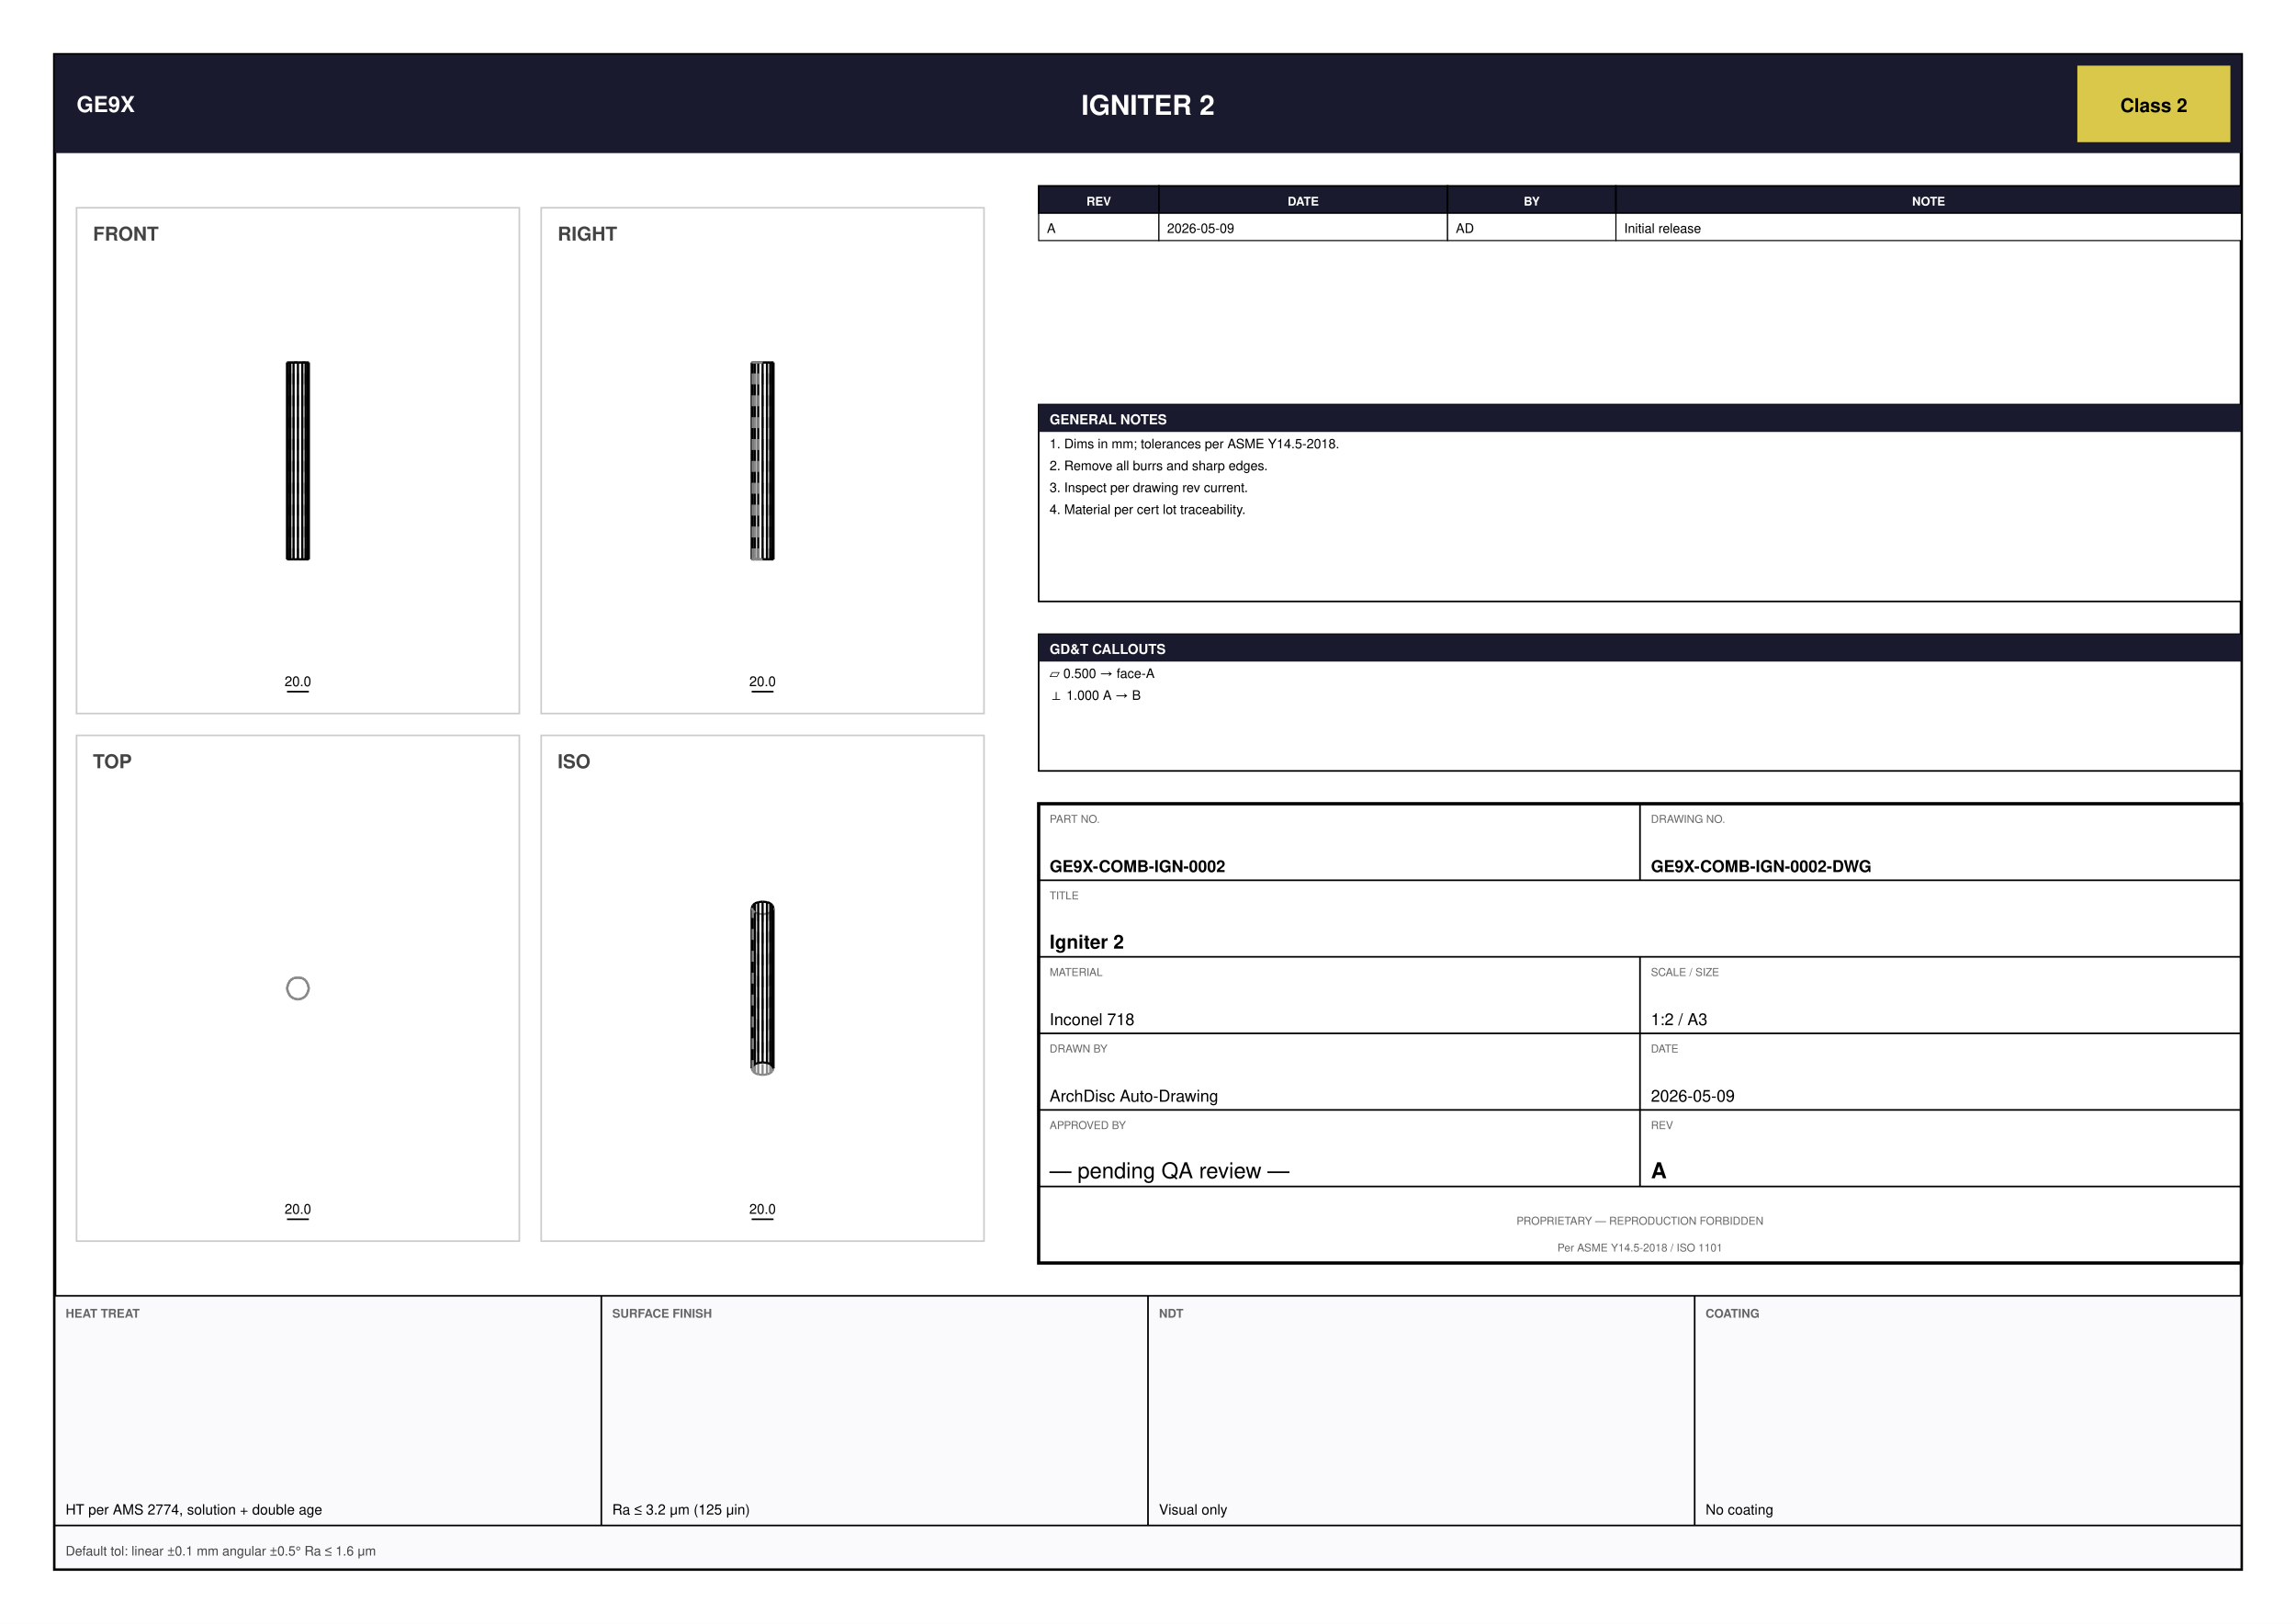
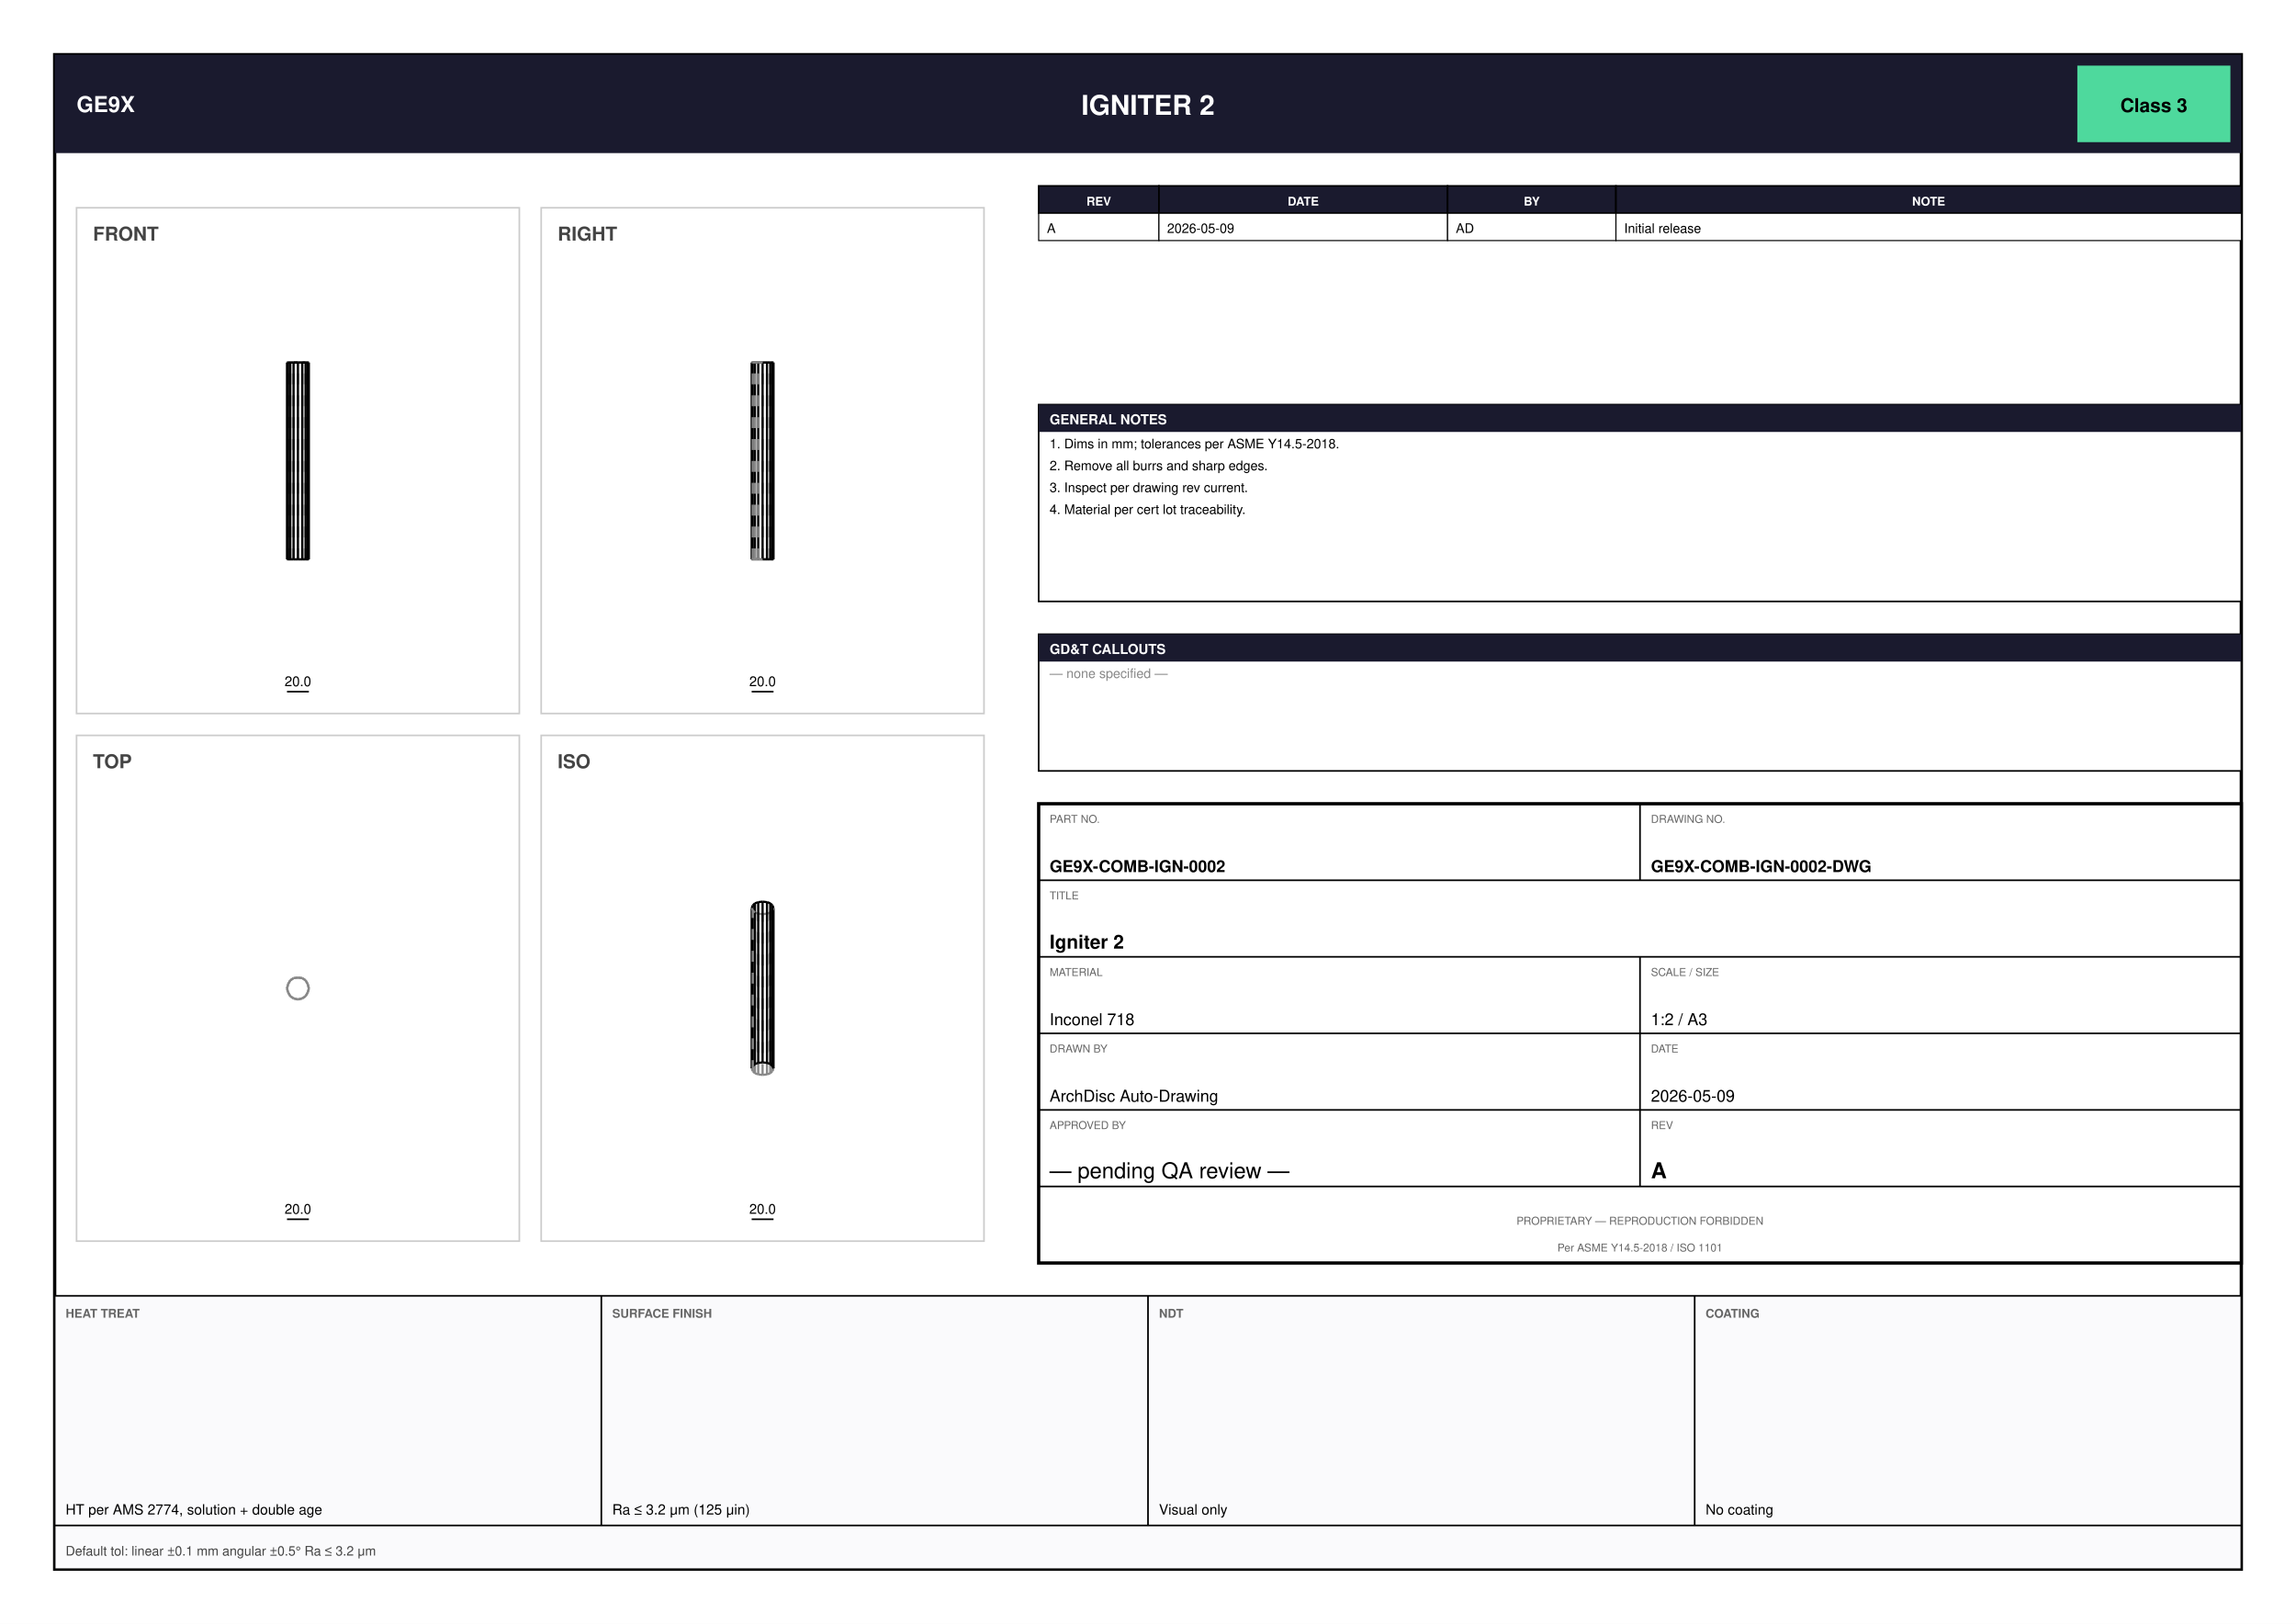
<svg xmlns="http://www.w3.org/2000/svg" viewBox="0 0 420 297" width="420mm" height="297mm" font-family="Helvetica, Arial, sans-serif">
  <rect width="420" height="297" fill="#ffffff" />
  <rect x="10" y="10" width="400" height="277" fill="none" stroke="#000" stroke-width="0.6" />
  <rect x="10" y="10" width="400" height="18" fill="#1a1a2e" />
  <text x="14" y="20.5" font-size="4" fill="#ffffff" font-weight="700">GE9X</text>
  <text x="210" y="21" text-anchor="middle" font-size="5" fill="#ffffff" font-weight="700">IGNITER 2</text>
-   <rect x="380" y="12" width="28" height="14" fill="#d9c84a" />
-   <text x="394" y="20.5" text-anchor="middle" font-size="3.5" fill="#000" font-weight="700">Class 2</text>
+   <rect x="380" y="12" width="28" height="14" fill="#4ed99d" />
+   <text x="394" y="20.5" text-anchor="middle" font-size="3.5" fill="#000" font-weight="700">Class 3</text>
  <g class="view-front">
    <rect x="14" y="38" width="81" height="92.5" fill="none" stroke="#ccc" stroke-width="0.3" />
    <text x="17" y="44" font-size="3.5" fill="#444" font-weight="700">FRONT</text>
    <line x1="52.5" y1="102.3" x2="52.7" y2="102.3" stroke="#888" stroke-width="0.4" stroke-dasharray="2,2" />
    <line x1="52.7" y1="102.3" x2="52.7" y2="66.3" stroke="#888" stroke-width="0.4" stroke-dasharray="2,2" />
    <line x1="52.5" y1="66.3" x2="52.7" y2="66.3" stroke="#888" stroke-width="0.4" stroke-dasharray="2,2" />
    <line x1="52.5" y1="102.3" x2="52.5" y2="66.3" stroke="#000" stroke-width="0.4" />
    <line x1="52.7" y1="102.3" x2="53.1" y2="102.3" stroke="#888" stroke-width="0.4" stroke-dasharray="2,2" />
    <line x1="53.1" y1="102.3" x2="53.1" y2="66.3" stroke="#888" stroke-width="0.4" stroke-dasharray="2,2" />
    <line x1="52.7" y1="66.3" x2="53.1" y2="66.3" stroke="#888" stroke-width="0.4" stroke-dasharray="2,2" />
    <line x1="53.1" y1="102.3" x2="53.7" y2="102.3" stroke="#888" stroke-width="0.4" stroke-dasharray="2,2" />
    <line x1="53.7" y1="102.3" x2="53.7" y2="66.3" stroke="#888" stroke-width="0.4" stroke-dasharray="2,2" />
    <line x1="53.1" y1="66.3" x2="53.7" y2="66.3" stroke="#888" stroke-width="0.4" stroke-dasharray="2,2" />
    <line x1="53.7" y1="102.3" x2="54.5" y2="102.3" stroke="#888" stroke-width="0.4" stroke-dasharray="2,2" />
    <line x1="54.5" y1="102.3" x2="54.5" y2="66.3" stroke="#888" stroke-width="0.4" stroke-dasharray="2,2" />
    <line x1="53.7" y1="66.3" x2="54.5" y2="66.3" stroke="#000" stroke-width="0.4" />
    <line x1="54.5" y1="102.3" x2="55.3" y2="102.3" stroke="#888" stroke-width="0.4" stroke-dasharray="2,2" />
    <line x1="55.3" y1="102.3" x2="55.3" y2="66.3" stroke="#888" stroke-width="0.4" stroke-dasharray="2,2" />
    <line x1="54.5" y1="66.3" x2="55.3" y2="66.3" stroke="#888" stroke-width="0.4" stroke-dasharray="2,2" />
    <line x1="55.3" y1="102.3" x2="55.9" y2="102.3" stroke="#888" stroke-width="0.4" stroke-dasharray="2,2" />
    <line x1="55.9" y1="102.3" x2="55.9" y2="66.3" stroke="#888" stroke-width="0.4" stroke-dasharray="2,2" />
    <line x1="55.3" y1="66.3" x2="55.9" y2="66.3" stroke="#000" stroke-width="0.4" />
    <line x1="55.9" y1="102.3" x2="56.3" y2="102.3" stroke="#888" stroke-width="0.4" stroke-dasharray="2,2" />
    <line x1="56.3" y1="102.3" x2="56.3" y2="66.3" stroke="#888" stroke-width="0.4" stroke-dasharray="2,2" />
    <line x1="55.9" y1="66.3" x2="56.3" y2="66.3" stroke="#888" stroke-width="0.4" stroke-dasharray="2,2" />
    <line x1="56.3" y1="102.3" x2="56.5" y2="102.3" stroke="#888" stroke-width="0.4" stroke-dasharray="2,2" />
    <line x1="56.5" y1="102.3" x2="56.5" y2="66.3" stroke="#000" stroke-width="0.4" />
    <line x1="56.3" y1="66.3" x2="56.5" y2="66.3" stroke="#888" stroke-width="0.4" stroke-dasharray="2,2" />
    <line x1="56.5" y1="102.3" x2="56.3" y2="102.3" stroke="#000" stroke-width="0.4" />
    <line x1="56.3" y1="102.3" x2="56.3" y2="66.3" stroke="#000" stroke-width="0.4" />
    <line x1="56.5" y1="66.3" x2="56.3" y2="66.3" stroke="#000" stroke-width="0.4" />
    <line x1="56.3" y1="102.3" x2="55.9" y2="102.3" stroke="#000" stroke-width="0.4" />
    <line x1="55.9" y1="102.3" x2="55.9" y2="66.3" stroke="#000" stroke-width="0.4" />
    <line x1="56.3" y1="66.3" x2="55.9" y2="66.3" stroke="#000" stroke-width="0.4" />
    <line x1="55.9" y1="102.3" x2="55.3" y2="102.3" stroke="#000" stroke-width="0.4" />
    <line x1="55.3" y1="102.3" x2="55.3" y2="66.3" stroke="#000" stroke-width="0.4" />
    <line x1="55.9" y1="66.3" x2="55.3" y2="66.3" stroke="#000" stroke-width="0.4" />
    <line x1="55.3" y1="102.3" x2="54.5" y2="102.3" stroke="#000" stroke-width="0.4" />
    <line x1="54.5" y1="102.3" x2="54.5" y2="66.3" stroke="#000" stroke-width="0.4" />
    <line x1="55.3" y1="66.3" x2="54.5" y2="66.3" stroke="#000" stroke-width="0.4" />
    <line x1="54.5" y1="102.3" x2="53.7" y2="102.3" stroke="#000" stroke-width="0.4" />
    <line x1="53.7" y1="102.3" x2="53.7" y2="66.3" stroke="#000" stroke-width="0.4" />
    <line x1="54.5" y1="66.3" x2="53.7" y2="66.3" stroke="#000" stroke-width="0.4" />
    <line x1="53.7" y1="102.3" x2="53.1" y2="102.3" stroke="#000" stroke-width="0.4" />
    <line x1="53.1" y1="102.3" x2="53.1" y2="66.3" stroke="#000" stroke-width="0.4" />
    <line x1="53.7" y1="66.3" x2="53.1" y2="66.3" stroke="#000" stroke-width="0.4" />
    <line x1="53.1" y1="102.3" x2="52.7" y2="102.3" stroke="#000" stroke-width="0.4" />
    <line x1="52.7" y1="102.3" x2="52.7" y2="66.3" stroke="#000" stroke-width="0.4" />
    <line x1="53.1" y1="66.3" x2="52.7" y2="66.3" stroke="#000" stroke-width="0.4" />
    <line x1="52.7" y1="102.3" x2="52.5" y2="102.3" stroke="#000" stroke-width="0.4" />
    <line x1="52.7" y1="66.3" x2="52.5" y2="66.3" stroke="#000" stroke-width="0.4" />
    <line x1="52.5" y1="126.5" x2="56.5" y2="126.5" stroke="#000" stroke-width="0.3" />
    <text x="54.5" y="125.5" text-anchor="middle" font-size="2.5" fill="#000">20.0</text>
  </g>
  <g class="view-right">
    <rect x="99" y="38" width="81" height="92.5" fill="none" stroke="#ccc" stroke-width="0.3" />
    <text x="102" y="44" font-size="3.5" fill="#444" font-weight="700">RIGHT</text>
    <line x1="139.5" y1="102.3" x2="140.3" y2="102.3" stroke="#888" stroke-width="0.4" stroke-dasharray="2,2" />
    <line x1="140.3" y1="102.3" x2="140.3" y2="66.3" stroke="#888" stroke-width="0.4" stroke-dasharray="2,2" />
    <line x1="139.5" y1="66.3" x2="140.3" y2="66.3" stroke="#888" stroke-width="0.4" stroke-dasharray="2,2" />
    <line x1="139.5" y1="102.3" x2="139.5" y2="66.3" stroke="#888" stroke-width="0.4" stroke-dasharray="2,2" />
    <line x1="140.3" y1="102.3" x2="140.9" y2="102.3" stroke="#888" stroke-width="0.4" stroke-dasharray="2,2" />
    <line x1="140.9" y1="102.3" x2="140.9" y2="66.3" stroke="#888" stroke-width="0.4" stroke-dasharray="2,2" />
    <line x1="140.3" y1="66.3" x2="140.9" y2="66.3" stroke="#888" stroke-width="0.4" stroke-dasharray="2,2" />
    <line x1="140.9" y1="102.3" x2="141.3" y2="102.3" stroke="#888" stroke-width="0.4" stroke-dasharray="2,2" />
    <line x1="141.3" y1="102.3" x2="141.3" y2="66.3" stroke="#888" stroke-width="0.4" stroke-dasharray="2,2" />
    <line x1="140.9" y1="66.3" x2="141.3" y2="66.3" stroke="#888" stroke-width="0.4" stroke-dasharray="2,2" />
    <line x1="141.3" y1="102.3" x2="141.5" y2="102.3" stroke="#888" stroke-width="0.4" stroke-dasharray="2,2" />
    <line x1="141.5" y1="102.3" x2="141.5" y2="66.3" stroke="#000" stroke-width="0.4" />
    <line x1="141.3" y1="66.3" x2="141.5" y2="66.3" stroke="#888" stroke-width="0.4" stroke-dasharray="2,2" />
    <line x1="141.5" y1="102.3" x2="141.3" y2="102.3" stroke="#000" stroke-width="0.4" />
    <line x1="141.3" y1="102.3" x2="141.3" y2="66.3" stroke="#000" stroke-width="0.4" />
    <line x1="141.5" y1="66.3" x2="141.3" y2="66.3" stroke="#000" stroke-width="0.4" />
    <line x1="141.3" y1="102.3" x2="140.9" y2="102.3" stroke="#000" stroke-width="0.4" />
    <line x1="140.9" y1="102.3" x2="140.9" y2="66.3" stroke="#000" stroke-width="0.4" />
    <line x1="141.3" y1="66.3" x2="140.9" y2="66.3" stroke="#000" stroke-width="0.4" />
    <line x1="140.9" y1="102.3" x2="140.3" y2="102.3" stroke="#000" stroke-width="0.4" />
    <line x1="140.3" y1="102.3" x2="140.3" y2="66.3" stroke="#000" stroke-width="0.4" />
    <line x1="140.9" y1="66.3" x2="140.3" y2="66.3" stroke="#000" stroke-width="0.4" />
    <line x1="140.3" y1="102.3" x2="139.5" y2="102.3" stroke="#000" stroke-width="0.4" />
    <line x1="139.5" y1="102.3" x2="139.5" y2="66.3" stroke="#000" stroke-width="0.4" />
    <line x1="140.3" y1="66.3" x2="139.5" y2="66.3" stroke="#000" stroke-width="0.4" />
    <line x1="139.5" y1="102.3" x2="138.7" y2="102.3" stroke="#000" stroke-width="0.4" />
    <line x1="138.7" y1="102.3" x2="138.7" y2="66.3" stroke="#000" stroke-width="0.4" />
    <line x1="139.5" y1="66.3" x2="138.7" y2="66.3" stroke="#000" stroke-width="0.4" />
    <line x1="138.7" y1="102.3" x2="138.1" y2="102.3" stroke="#000" stroke-width="0.4" />
    <line x1="138.1" y1="102.3" x2="138.1" y2="66.3" stroke="#000" stroke-width="0.4" />
    <line x1="138.7" y1="66.3" x2="138.1" y2="66.3" stroke="#000" stroke-width="0.4" />
    <line x1="138.1" y1="102.3" x2="137.7" y2="102.3" stroke="#000" stroke-width="0.4" />
    <line x1="137.7" y1="102.3" x2="137.7" y2="66.3" stroke="#000" stroke-width="0.4" />
    <line x1="138.1" y1="66.3" x2="137.7" y2="66.3" stroke="#000" stroke-width="0.4" />
    <line x1="137.7" y1="102.3" x2="137.5" y2="102.3" stroke="#000" stroke-width="0.4" />
    <line x1="137.5" y1="102.3" x2="137.5" y2="66.3" stroke="#000" stroke-width="0.4" />
    <line x1="137.7" y1="66.3" x2="137.5" y2="66.3" stroke="#000" stroke-width="0.4" />
    <line x1="137.5" y1="102.3" x2="137.7" y2="102.3" stroke="#888" stroke-width="0.4" stroke-dasharray="2,2" />
    <line x1="137.7" y1="102.3" x2="137.7" y2="66.3" stroke="#888" stroke-width="0.4" stroke-dasharray="2,2" />
    <line x1="137.5" y1="66.3" x2="137.7" y2="66.3" stroke="#888" stroke-width="0.4" stroke-dasharray="2,2" />
    <line x1="137.7" y1="102.3" x2="138.1" y2="102.3" stroke="#888" stroke-width="0.4" stroke-dasharray="2,2" />
    <line x1="138.1" y1="102.3" x2="138.1" y2="66.3" stroke="#888" stroke-width="0.4" stroke-dasharray="2,2" />
    <line x1="137.7" y1="66.3" x2="138.1" y2="66.3" stroke="#888" stroke-width="0.4" stroke-dasharray="2,2" />
    <line x1="138.1" y1="102.3" x2="138.7" y2="102.3" stroke="#888" stroke-width="0.4" stroke-dasharray="2,2" />
    <line x1="138.7" y1="102.3" x2="138.7" y2="66.3" stroke="#888" stroke-width="0.4" stroke-dasharray="2,2" />
    <line x1="138.1" y1="66.3" x2="138.7" y2="66.3" stroke="#888" stroke-width="0.4" stroke-dasharray="2,2" />
    <line x1="138.7" y1="102.3" x2="139.5" y2="102.3" stroke="#888" stroke-width="0.4" stroke-dasharray="2,2" />
    <line x1="138.7" y1="66.3" x2="139.5" y2="66.3" stroke="#888" stroke-width="0.4" stroke-dasharray="2,2" />
    <line x1="137.5" y1="126.5" x2="141.5" y2="126.5" stroke="#000" stroke-width="0.3" />
    <text x="139.5" y="125.5" text-anchor="middle" font-size="2.5" fill="#000">20.0</text>
  </g>
  <g class="view-top">
    <rect x="14" y="134.5" width="81" height="92.5" fill="none" stroke="#ccc" stroke-width="0.3" />
    <text x="17" y="140.5" font-size="3.5" fill="#444" font-weight="700">TOP</text>
    <line x1="52.5" y1="180.8" x2="52.7" y2="181.5" stroke="#888" stroke-width="0.4" stroke-dasharray="2,2" />
    <line x1="52.7" y1="181.5" x2="52.7" y2="181.5" stroke="#888" stroke-width="0.4" stroke-dasharray="2,2" />
    <line x1="52.5" y1="180.8" x2="52.7" y2="181.5" stroke="#888" stroke-width="0.4" stroke-dasharray="2,2" />
    <line x1="52.5" y1="180.8" x2="52.5" y2="180.8" stroke="#888" stroke-width="0.4" stroke-dasharray="2,2" />
    <line x1="52.7" y1="181.5" x2="53.1" y2="182.2" stroke="#888" stroke-width="0.4" stroke-dasharray="2,2" />
    <line x1="53.1" y1="182.2" x2="53.1" y2="182.2" stroke="#888" stroke-width="0.4" stroke-dasharray="2,2" />
    <line x1="52.7" y1="181.5" x2="53.1" y2="182.2" stroke="#888" stroke-width="0.4" stroke-dasharray="2,2" />
    <line x1="53.1" y1="182.2" x2="53.7" y2="182.6" stroke="#888" stroke-width="0.4" stroke-dasharray="2,2" />
    <line x1="53.7" y1="182.6" x2="53.7" y2="182.6" stroke="#888" stroke-width="0.4" stroke-dasharray="2,2" />
    <line x1="53.1" y1="182.2" x2="53.7" y2="182.6" stroke="#888" stroke-width="0.4" stroke-dasharray="2,2" />
    <line x1="53.7" y1="182.6" x2="54.5" y2="182.8" stroke="#888" stroke-width="0.4" stroke-dasharray="2,2" />
    <line x1="54.5" y1="182.8" x2="54.5" y2="182.8" stroke="#888" stroke-width="0.4" stroke-dasharray="2,2" />
    <line x1="53.7" y1="182.6" x2="54.5" y2="182.8" stroke="#888" stroke-width="0.4" stroke-dasharray="2,2" />
    <line x1="54.5" y1="182.8" x2="55.3" y2="182.6" stroke="#888" stroke-width="0.4" stroke-dasharray="2,2" />
    <line x1="55.3" y1="182.6" x2="55.3" y2="182.6" stroke="#888" stroke-width="0.4" stroke-dasharray="2,2" />
    <line x1="54.5" y1="182.8" x2="55.3" y2="182.6" stroke="#888" stroke-width="0.4" stroke-dasharray="2,2" />
    <line x1="55.3" y1="182.6" x2="55.9" y2="182.2" stroke="#888" stroke-width="0.4" stroke-dasharray="2,2" />
    <line x1="55.9" y1="182.2" x2="55.9" y2="182.2" stroke="#888" stroke-width="0.4" stroke-dasharray="2,2" />
    <line x1="55.3" y1="182.6" x2="55.9" y2="182.2" stroke="#888" stroke-width="0.4" stroke-dasharray="2,2" />
    <line x1="55.9" y1="182.2" x2="56.3" y2="181.5" stroke="#888" stroke-width="0.4" stroke-dasharray="2,2" />
    <line x1="56.3" y1="181.5" x2="56.3" y2="181.5" stroke="#888" stroke-width="0.4" stroke-dasharray="2,2" />
    <line x1="55.9" y1="182.2" x2="56.3" y2="181.5" stroke="#888" stroke-width="0.4" stroke-dasharray="2,2" />
    <line x1="56.3" y1="181.5" x2="56.5" y2="180.8" stroke="#888" stroke-width="0.4" stroke-dasharray="2,2" />
    <line x1="56.5" y1="180.8" x2="56.5" y2="180.8" stroke="#888" stroke-width="0.4" stroke-dasharray="2,2" />
    <line x1="56.3" y1="181.5" x2="56.5" y2="180.8" stroke="#888" stroke-width="0.4" stroke-dasharray="2,2" />
    <line x1="56.5" y1="180.8" x2="56.3" y2="180.0" stroke="#888" stroke-width="0.4" stroke-dasharray="2,2" />
    <line x1="56.3" y1="180.0" x2="56.3" y2="180.0" stroke="#888" stroke-width="0.4" stroke-dasharray="2,2" />
    <line x1="56.5" y1="180.8" x2="56.3" y2="180.0" stroke="#888" stroke-width="0.4" stroke-dasharray="2,2" />
    <line x1="56.3" y1="180.0" x2="55.9" y2="179.3" stroke="#888" stroke-width="0.4" stroke-dasharray="2,2" />
    <line x1="55.9" y1="179.3" x2="55.9" y2="179.3" stroke="#888" stroke-width="0.4" stroke-dasharray="2,2" />
    <line x1="56.3" y1="180.0" x2="55.9" y2="179.3" stroke="#888" stroke-width="0.4" stroke-dasharray="2,2" />
    <line x1="55.9" y1="179.3" x2="55.3" y2="178.9" stroke="#888" stroke-width="0.4" stroke-dasharray="2,2" />
    <line x1="55.3" y1="178.9" x2="55.3" y2="178.9" stroke="#888" stroke-width="0.4" stroke-dasharray="2,2" />
    <line x1="55.9" y1="179.3" x2="55.3" y2="178.9" stroke="#888" stroke-width="0.4" stroke-dasharray="2,2" />
    <line x1="55.3" y1="178.9" x2="54.5" y2="178.8" stroke="#888" stroke-width="0.4" stroke-dasharray="2,2" />
    <line x1="54.5" y1="178.8" x2="54.5" y2="178.8" stroke="#888" stroke-width="0.4" stroke-dasharray="2,2" />
    <line x1="55.3" y1="178.9" x2="54.5" y2="178.8" stroke="#888" stroke-width="0.4" stroke-dasharray="2,2" />
    <line x1="54.5" y1="178.8" x2="53.7" y2="178.9" stroke="#888" stroke-width="0.4" stroke-dasharray="2,2" />
    <line x1="53.7" y1="178.9" x2="53.7" y2="178.9" stroke="#888" stroke-width="0.4" stroke-dasharray="2,2" />
    <line x1="54.5" y1="178.8" x2="53.7" y2="178.9" stroke="#888" stroke-width="0.4" stroke-dasharray="2,2" />
    <line x1="53.7" y1="178.9" x2="53.1" y2="179.3" stroke="#888" stroke-width="0.4" stroke-dasharray="2,2" />
    <line x1="53.1" y1="179.3" x2="53.1" y2="179.3" stroke="#888" stroke-width="0.4" stroke-dasharray="2,2" />
    <line x1="53.7" y1="178.9" x2="53.1" y2="179.3" stroke="#888" stroke-width="0.4" stroke-dasharray="2,2" />
    <line x1="53.1" y1="179.3" x2="52.7" y2="180.0" stroke="#888" stroke-width="0.4" stroke-dasharray="2,2" />
    <line x1="52.7" y1="180.0" x2="52.7" y2="180.0" stroke="#888" stroke-width="0.4" stroke-dasharray="2,2" />
    <line x1="53.1" y1="179.3" x2="52.7" y2="180.0" stroke="#888" stroke-width="0.4" stroke-dasharray="2,2" />
    <line x1="52.7" y1="180.0" x2="52.5" y2="180.8" stroke="#888" stroke-width="0.4" stroke-dasharray="2,2" />
    <line x1="52.7" y1="180.0" x2="52.5" y2="180.8" stroke="#888" stroke-width="0.4" stroke-dasharray="2,2" />
    <line x1="52.5" y1="223" x2="56.5" y2="223" stroke="#000" stroke-width="0.3" />
    <text x="54.5" y="222" text-anchor="middle" font-size="2.5" fill="#000">20.0</text>
  </g>
  <g class="view-iso">
    <rect x="99" y="134.5" width="81" height="92.5" fill="none" stroke="#ccc" stroke-width="0.3" />
    <text x="102" y="140.5" font-size="3.5" fill="#444" font-weight="700">ISO</text>
    <line x1="138.1" y1="196.3" x2="138.7" y2="196.5" stroke="#888" stroke-width="0.4" stroke-dasharray="2,2" />
    <line x1="138.7" y1="196.5" x2="138.7" y2="167.1" stroke="#888" stroke-width="0.4" stroke-dasharray="2,2" />
    <line x1="138.1" y1="166.9" x2="138.7" y2="167.1" stroke="#888" stroke-width="0.4" stroke-dasharray="2,2" />
    <line x1="138.1" y1="196.3" x2="138.1" y2="166.9" stroke="#888" stroke-width="0.4" stroke-dasharray="2,2" />
    <line x1="138.7" y1="196.5" x2="139.5" y2="196.6" stroke="#888" stroke-width="0.4" stroke-dasharray="2,2" />
    <line x1="139.5" y1="196.6" x2="139.5" y2="167.2" stroke="#888" stroke-width="0.4" stroke-dasharray="2,2" />
    <line x1="138.7" y1="167.1" x2="139.5" y2="167.2" stroke="#888" stroke-width="0.4" stroke-dasharray="2,2" />
    <line x1="139.5" y1="196.6" x2="140.3" y2="196.5" stroke="#888" stroke-width="0.4" stroke-dasharray="2,2" />
    <line x1="140.3" y1="196.5" x2="140.3" y2="167.1" stroke="#888" stroke-width="0.4" stroke-dasharray="2,2" />
    <line x1="139.5" y1="167.2" x2="140.3" y2="167.1" stroke="#888" stroke-width="0.4" stroke-dasharray="2,2" />
    <line x1="140.3" y1="196.5" x2="140.9" y2="196.3" stroke="#888" stroke-width="0.4" stroke-dasharray="2,2" />
    <line x1="140.9" y1="196.3" x2="140.9" y2="166.9" stroke="#888" stroke-width="0.4" stroke-dasharray="2,2" />
    <line x1="140.3" y1="167.1" x2="140.9" y2="166.9" stroke="#888" stroke-width="0.4" stroke-dasharray="2,2" />
    <line x1="140.9" y1="196.3" x2="141.3" y2="195.9" stroke="#888" stroke-width="0.4" stroke-dasharray="2,2" />
    <line x1="141.3" y1="195.9" x2="141.3" y2="166.5" stroke="#888" stroke-width="0.4" stroke-dasharray="2,2" />
    <line x1="140.9" y1="166.9" x2="141.3" y2="166.5" stroke="#888" stroke-width="0.4" stroke-dasharray="2,2" />
    <line x1="141.3" y1="195.9" x2="141.5" y2="195.4" stroke="#888" stroke-width="0.4" stroke-dasharray="2,2" />
    <line x1="141.5" y1="195.4" x2="141.5" y2="166.1" stroke="#000" stroke-width="0.4" />
    <line x1="141.3" y1="166.5" x2="141.5" y2="166.1" stroke="#888" stroke-width="0.4" stroke-dasharray="2,2" />
    <line x1="141.5" y1="195.4" x2="141.3" y2="195.0" stroke="#000" stroke-width="0.4" />
    <line x1="141.3" y1="195.0" x2="141.3" y2="165.6" stroke="#000" stroke-width="0.4" />
    <line x1="141.5" y1="166.1" x2="141.3" y2="165.6" stroke="#000" stroke-width="0.4" />
    <line x1="141.3" y1="195.0" x2="140.9" y2="194.6" stroke="#000" stroke-width="0.4" />
    <line x1="140.9" y1="194.6" x2="140.9" y2="165.2" stroke="#000" stroke-width="0.4" />
    <line x1="141.3" y1="165.6" x2="140.9" y2="165.2" stroke="#000" stroke-width="0.4" />
    <line x1="140.9" y1="194.6" x2="140.3" y2="194.4" stroke="#000" stroke-width="0.4" />
    <line x1="140.3" y1="194.4" x2="140.3" y2="165.0" stroke="#000" stroke-width="0.4" />
    <line x1="140.9" y1="165.2" x2="140.3" y2="165.0" stroke="#000" stroke-width="0.4" />
    <line x1="140.3" y1="194.4" x2="139.5" y2="194.3" stroke="#000" stroke-width="0.4" />
    <line x1="139.5" y1="194.3" x2="139.5" y2="164.9" stroke="#000" stroke-width="0.4" />
    <line x1="140.3" y1="165.0" x2="139.5" y2="164.9" stroke="#000" stroke-width="0.4" />
    <line x1="139.5" y1="194.3" x2="138.7" y2="194.4" stroke="#000" stroke-width="0.4" />
    <line x1="138.7" y1="194.4" x2="138.7" y2="165.0" stroke="#000" stroke-width="0.4" />
    <line x1="139.5" y1="164.9" x2="138.7" y2="165.0" stroke="#000" stroke-width="0.4" />
    <line x1="138.7" y1="194.4" x2="138.1" y2="194.6" stroke="#000" stroke-width="0.4" />
    <line x1="138.1" y1="194.6" x2="138.1" y2="165.2" stroke="#000" stroke-width="0.4" />
    <line x1="138.7" y1="165.0" x2="138.1" y2="165.2" stroke="#000" stroke-width="0.4" />
    <line x1="138.1" y1="194.6" x2="137.7" y2="195.0" stroke="#000" stroke-width="0.4" />
    <line x1="137.7" y1="195.0" x2="137.7" y2="165.6" stroke="#000" stroke-width="0.4" />
    <line x1="138.1" y1="165.2" x2="137.7" y2="165.6" stroke="#000" stroke-width="0.4" />
    <line x1="137.7" y1="195.0" x2="137.5" y2="195.4" stroke="#000" stroke-width="0.4" />
    <line x1="137.5" y1="195.4" x2="137.5" y2="166.1" stroke="#000" stroke-width="0.4" />
    <line x1="137.7" y1="165.6" x2="137.5" y2="166.1" stroke="#000" stroke-width="0.4" />
    <line x1="137.5" y1="195.4" x2="137.7" y2="195.9" stroke="#888" stroke-width="0.4" stroke-dasharray="2,2" />
    <line x1="137.7" y1="195.9" x2="137.7" y2="166.5" stroke="#888" stroke-width="0.4" stroke-dasharray="2,2" />
    <line x1="137.5" y1="166.1" x2="137.7" y2="166.5" stroke="#888" stroke-width="0.4" stroke-dasharray="2,2" />
    <line x1="137.7" y1="195.9" x2="138.1" y2="196.3" stroke="#888" stroke-width="0.4" stroke-dasharray="2,2" />
    <line x1="137.7" y1="166.5" x2="138.1" y2="166.9" stroke="#888" stroke-width="0.4" stroke-dasharray="2,2" />
    <line x1="137.5" y1="223" x2="141.5" y2="223" stroke="#000" stroke-width="0.3" />
    <text x="139.5" y="222" text-anchor="middle" font-size="2.5" fill="#000">20.0</text>
  </g>
  <g class="rev-table">
    <rect x="190" y="34" width="22" height="5" fill="#1a1a2e" stroke="#000" stroke-width="0.3" />
    <text x="201" y="37.6" text-anchor="middle" font-size="2.2" fill="#fff" font-weight="700">REV</text>
    <rect x="212" y="34" width="52.8" height="5" fill="#1a1a2e" stroke="#000" stroke-width="0.3" />
    <text x="238.4" y="37.6" text-anchor="middle" font-size="2.2" fill="#fff" font-weight="700">DATE</text>
    <rect x="264.8" y="34" width="30.8" height="5" fill="#1a1a2e" stroke="#000" stroke-width="0.3" />
    <text x="280.2" y="37.6" text-anchor="middle" font-size="2.2" fill="#fff" font-weight="700">BY</text>
    <rect x="295.6" y="34" width="114.4" height="5" fill="#1a1a2e" stroke="#000" stroke-width="0.3" />
    <text x="352.8" y="37.6" text-anchor="middle" font-size="2.2" fill="#fff" font-weight="700">NOTE</text>
    <rect x="190" y="39" width="22" height="5" fill="#fff" stroke="#000" stroke-width="0.2" />
    <text x="191.5" y="42.6" font-size="2.4" fill="#000">A</text>
    <rect x="212" y="39" width="52.8" height="5" fill="#fff" stroke="#000" stroke-width="0.2" />
    <text x="213.5" y="42.6" font-size="2.4" fill="#000">2026-05-09</text>
    <rect x="264.8" y="39" width="30.8" height="5" fill="#fff" stroke="#000" stroke-width="0.2" />
    <text x="266.3" y="42.6" font-size="2.4" fill="#000">AD</text>
    <rect x="295.6" y="39" width="114.4" height="5" fill="#fff" stroke="#000" stroke-width="0.2" />
    <text x="297.1" y="42.6" font-size="2.4" fill="#000">Initial release</text>
  </g>
  <rect x="190" y="74" width="220" height="36" fill="#fff" stroke="#000" stroke-width="0.3" />
  <rect x="190" y="74" width="220" height="5" fill="#1a1a2e" />
  <text x="192" y="77.6" font-size="2.5" fill="#fff" font-weight="700">GENERAL NOTES</text>
  <text x="192" y="82.00" font-size="2.4" fill="#000">1. Dims in mm; tolerances per ASME Y14.5-2018.</text>
  <text x="192" y="86.00" font-size="2.4" fill="#000">2. Remove all burrs and sharp edges.</text>
  <text x="192" y="90.00" font-size="2.4" fill="#000">3. Inspect per drawing rev current.</text>
  <text x="192" y="94.00" font-size="2.4" fill="#000">4. Material per cert lot traceability.</text>
  <rect x="190" y="116" width="220" height="25" fill="#fff" stroke="#000" stroke-width="0.3" />
  <rect x="190" y="116" width="220" height="5" fill="#1a1a2e" />
  <text x="192" y="119.6" font-size="2.5" fill="#fff" font-weight="700">GD&amp;T CALLOUTS</text>
-   <text x="192" y="124.00" font-size="2.4" fill="#000">⏥ 0.500  → face-A</text>
-   <text x="192" y="128.00" font-size="2.4" fill="#000">⊥ 1.000 A → B</text>
+   <text x="192" y="124.00" font-size="2.4" fill="#888">— none specified —</text>
  <g class="title-block">
    <rect x="190" y="147" width="220" height="84" fill="#fff" stroke="#000" stroke-width="0.6" />
    <line x1="190" y1="161" x2="410" y2="161" stroke="#000" stroke-width="0.3" />
    <line x1="190" y1="175" x2="410" y2="175" stroke="#000" stroke-width="0.3" />
    <line x1="190" y1="189" x2="410" y2="189" stroke="#000" stroke-width="0.3" />
    <line x1="190" y1="203" x2="410" y2="203" stroke="#000" stroke-width="0.3" />
    <line x1="190" y1="217" x2="410" y2="217" stroke="#000" stroke-width="0.3" />
    <line x1="300" y1="147" x2="300" y2="161" stroke="#000" stroke-width="0.3" />
    <line x1="300" y1="175" x2="300" y2="189" stroke="#000" stroke-width="0.3" />
    <line x1="300" y1="189" x2="300" y2="203" stroke="#000" stroke-width="0.3" />
    <line x1="300" y1="203" x2="300" y2="217" stroke="#000" stroke-width="0.3" />
    <text x="192" y="150.5" font-size="2" fill="#666">PART NO.</text>
    <text x="192" y="159.5" font-size="3" fill="#000" font-weight="700">GE9X-COMB-IGN-0002</text>
    <text x="302" y="150.5" font-size="2" fill="#666">DRAWING NO.</text>
    <text x="302" y="159.5" font-size="3" fill="#000" font-weight="700">GE9X-COMB-IGN-0002-DWG</text>
    <text x="192" y="164.5" font-size="2" fill="#666">TITLE</text>
    <text x="192" y="173.5" font-size="3.5" fill="#000" font-weight="700">Igniter 2</text>
    <text x="192" y="178.5" font-size="2" fill="#666">MATERIAL</text>
    <text x="192" y="187.5" font-size="3" fill="#000">Inconel 718</text>
    <text x="302" y="178.5" font-size="2" fill="#666">SCALE  /  SIZE</text>
    <text x="302" y="187.5" font-size="3" fill="#000">1:2  /  A3</text>
    <text x="192" y="192.5" font-size="2" fill="#666">DRAWN BY</text>
    <text x="192" y="201.5" font-size="3" fill="#000">ArchDisc Auto-Drawing</text>
    <text x="302" y="192.5" font-size="2" fill="#666">DATE</text>
    <text x="302" y="201.5" font-size="3" fill="#000">2026-05-09</text>
    <text x="192" y="206.5" font-size="2" fill="#666">APPROVED BY</text>
    <text x="192" y="215.5" font-size="4" fill="#000">— pending QA review —</text>
    <text x="302" y="206.5" font-size="2" fill="#666">REV</text>
    <text x="302" y="215.5" font-size="4" fill="#000" font-weight="700">A</text>
    <text x="300" y="224" font-size="2" fill="#666" text-anchor="middle">PROPRIETARY — REPRODUCTION FORBIDDEN</text>
    <text x="300" y="228.9" font-size="2" fill="#666" text-anchor="middle">Per ASME Y14.5-2018 / ISO 1101</text>
  </g>
  <rect x="10" y="237" width="400" height="50" fill="#fafafc" stroke="#000" stroke-width="0.3" />
  <text x="12" y="241" font-size="2.2" fill="#666" font-weight="700">HEAT TREAT</text>
  <text x="12" y="277" font-size="2.6" fill="#000">HT per AMS 2774, solution + double age</text>
  <line x1="110" y1="237" x2="110" y2="279" stroke="#000" stroke-width="0.3" />
  <text x="112" y="241" font-size="2.2" fill="#666" font-weight="700">SURFACE FINISH</text>
  <text x="112" y="277" font-size="2.6" fill="#000">Ra ≤ 3.2 μm (125 μin)</text>
  <line x1="210" y1="237" x2="210" y2="279" stroke="#000" stroke-width="0.3" />
  <text x="212" y="241" font-size="2.2" fill="#666" font-weight="700">NDT</text>
  <text x="212" y="277" font-size="2.6" fill="#000">Visual only</text>
  <line x1="310" y1="237" x2="310" y2="279" stroke="#000" stroke-width="0.3" />
  <text x="312" y="241" font-size="2.2" fill="#666" font-weight="700">COATING</text>
  <text x="312" y="277" font-size="2.6" fill="#000">No coating</text>
  <line x1="10" y1="279" x2="410" y2="279" stroke="#000" stroke-width="0.3" />
-   <text x="12" y="284.5" font-size="2.4" fill="#444">Default tol: linear ±0.1 mm   angular ±0.5°   Ra ≤ 1.6 μm</text>
+   <text x="12" y="284.5" font-size="2.4" fill="#444">Default tol: linear ±0.1 mm   angular ±0.5°   Ra ≤ 3.2 μm</text>
</svg>
